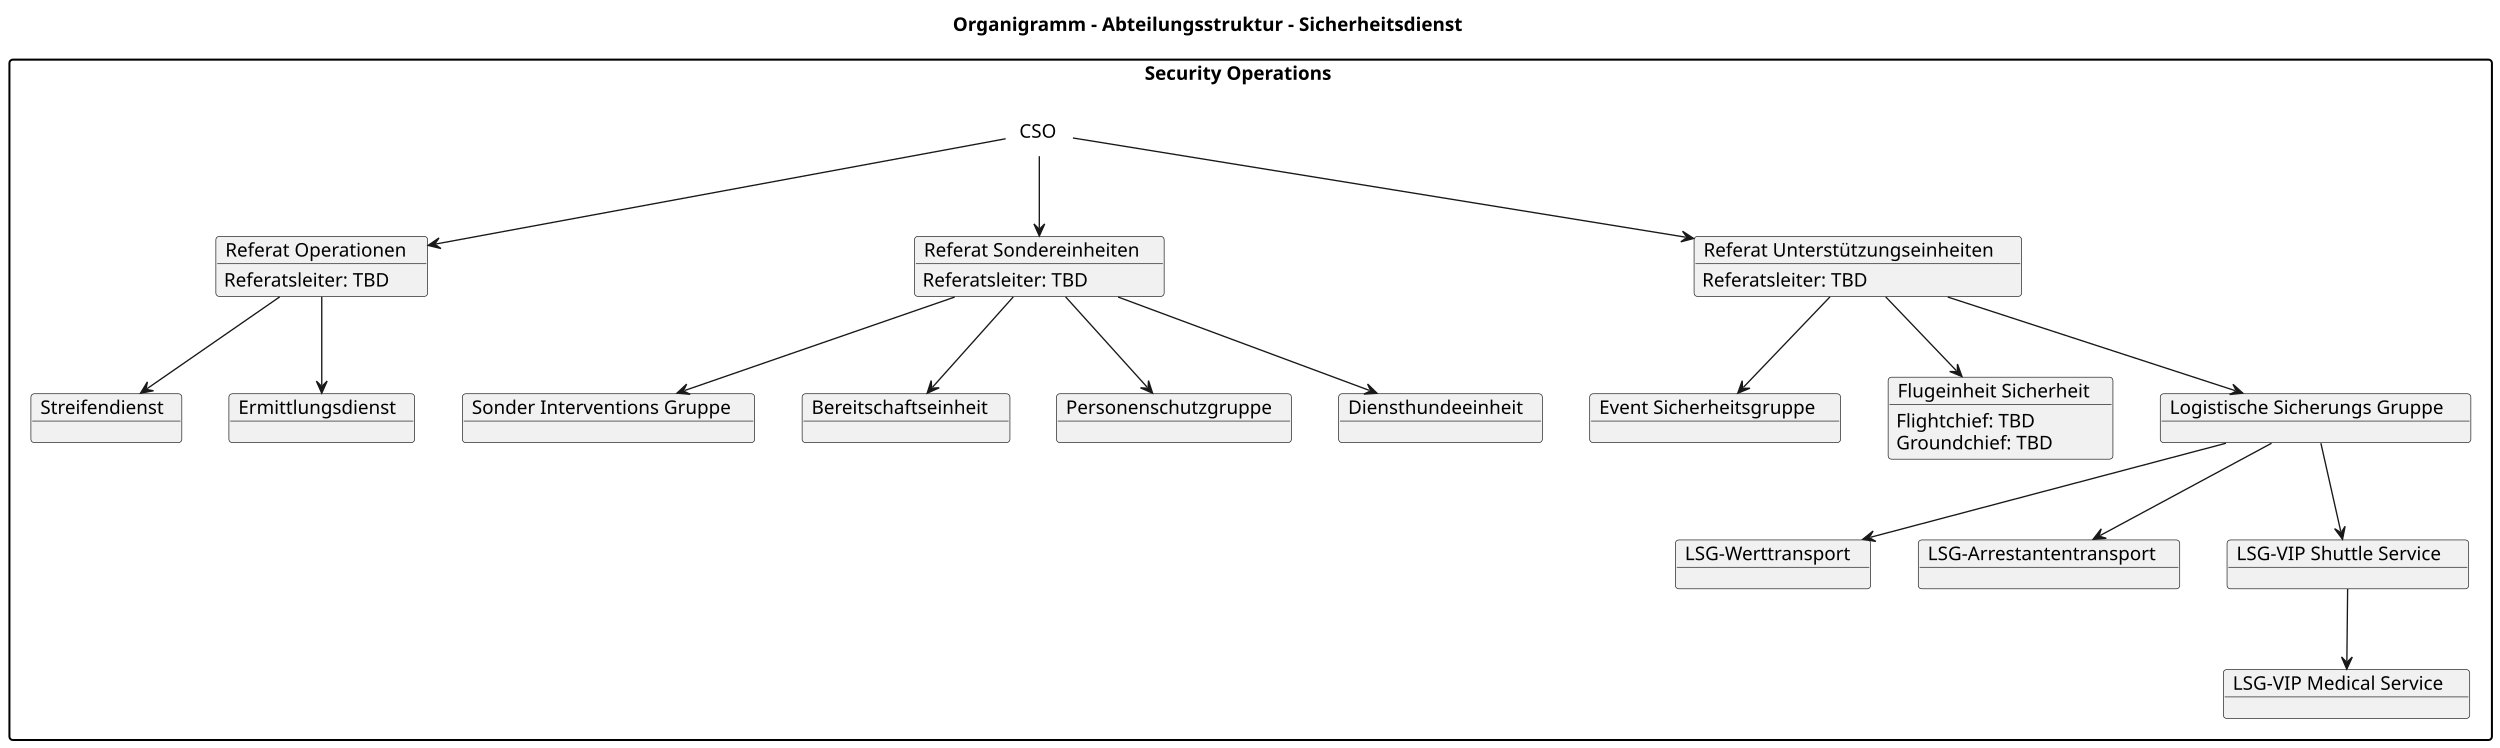
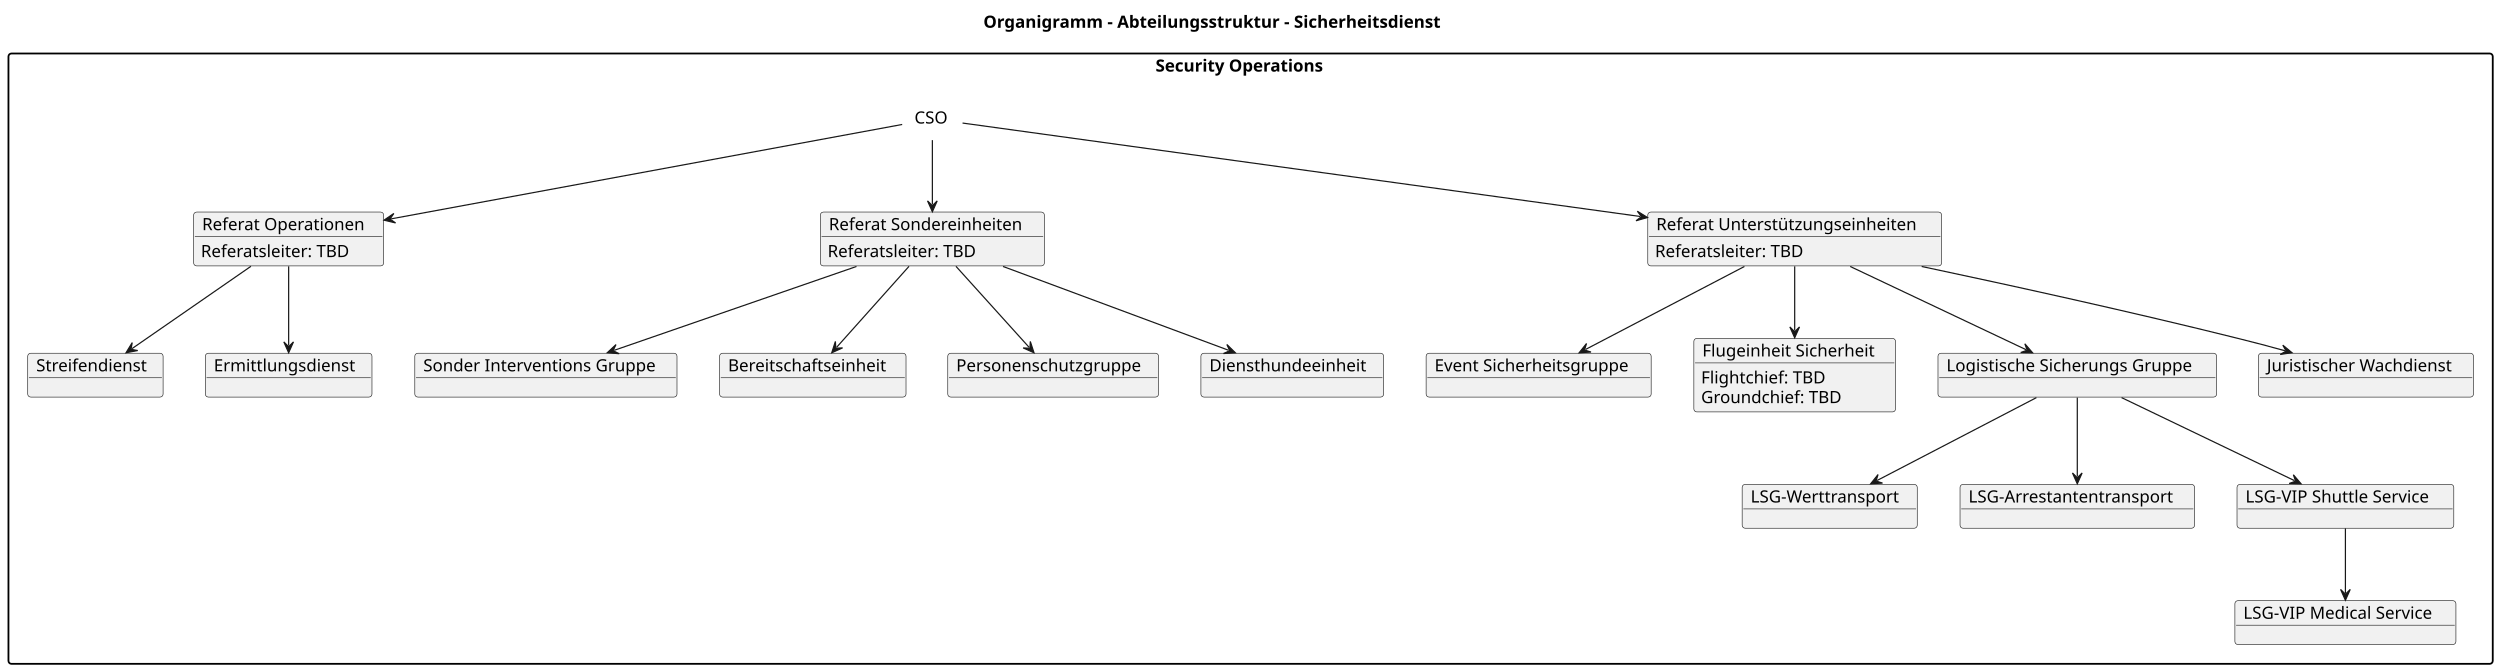
- <svg xmlns="http://www.w3.org/2000/svg" contentStyleType="text/css" data-diagram-type="CLASS" height="555px" preserveAspectRatio="none" style="width:1857px;height:555px;background:#FFFFFF;" version="1.1" viewBox="0 0 1857 555" width="1857px" zoomAndPan="magnify">
+ <svg xmlns="http://www.w3.org/2000/svg" contentStyleType="text/css" data-diagram-type="CLASS" height="555px" preserveAspectRatio="none" style="width:2070px;height:555px;background:#FFFFFF;" version="1.1" viewBox="0 0 2070 555" width="2070px" zoomAndPan="magnify">
  <defs />
  <g>
    <g class="title" data-source-line="11">
-       <text fill="#000000" font-family="sans-serif" font-size="14" font-weight="bold" lengthAdjust="spacing" textLength="427.547" x="707.727" y="22.995">Organigramm - Abteilungsstruktur - Sicherheitsdienst</text>
+       <text fill="#000000" font-family="sans-serif" font-size="14" font-weight="bold" lengthAdjust="spacing" textLength="427.547" x="814.227" y="22.995">Organigramm - Abteilungsstruktur - Sicherheitsdienst</text>
    </g>
    <g class="cluster" data-qualified-name="SO" data-source-line="13" id="ent0002">
-       <rect fill="none" height="505.37" rx="2.5" ry="2.5" style="stroke:#000000;stroke-width:1.5;" width="1844" x="7" y="44.297" />
-       <text fill="#000000" font-family="sans-serif" font-size="14" font-weight="bold" lengthAdjust="spacing" textLength="157.418" x="850.291" y="59.292">Security Operations</text>
+       <rect fill="none" height="505.37" rx="2.5" ry="2.5" style="stroke:#000000;stroke-width:1.5;" width="2057" x="7" y="44.297" />
+       <text fill="#000000" font-family="sans-serif" font-size="14" font-weight="bold" lengthAdjust="spacing" textLength="157.418" x="956.791" y="59.292">Security Operations</text>
    </g>
    <g class="entity" data-qualified-name="SO.CSO" data-source-line="14" id="ent0003">
      <rect fill="none" height="36.297" rx="2.5" ry="2.5" style="stroke:none;stroke-width:0.5;" width="49.682" x="747.16" y="79.297" />
      <text fill="#000000" font-family="sans-serif" font-size="14" lengthAdjust="spacing" textLength="29.682" x="757.16" y="102.292">CSO</text>
    </g>
    <g class="entity" data-qualified-name="SO.RO" data-source-line="16" id="ent0004">
      <rect fill="#F1F1F1" height="44.594" rx="2.5" ry="2.5" style="stroke:#181818;stroke-width:0.5;" width="157.315" x="160.34" y="175.587" />
      <text fill="#000000" font-family="sans-serif" font-size="14" lengthAdjust="spacing" textLength="143.315" x="167.34" y="190.582">Referat Operationen</text>
      <line style="stroke:#181818;stroke-width:0.5;" x1="161.34" x2="316.655" y1="195.884" y2="195.884" />
      <text fill="#000000" font-family="sans-serif" font-size="14" lengthAdjust="spacing" textLength="133.356" x="166.34" y="212.879">Referatsleiter: TBD</text>
    </g>
    <g class="entity" data-qualified-name="SO.RSE" data-source-line="19" id="ent0005">
      <rect fill="#F1F1F1" height="44.594" rx="2.5" ry="2.5" style="stroke:#181818;stroke-width:0.5;" width="185.466" x="679.27" y="175.587" />
      <text fill="#000000" font-family="sans-serif" font-size="14" lengthAdjust="spacing" textLength="171.466" x="686.27" y="190.582">Referat Sondereinheiten</text>
      <line style="stroke:#181818;stroke-width:0.5;" x1="680.27" x2="863.736" y1="195.884" y2="195.884" />
      <text fill="#000000" font-family="sans-serif" font-size="14" lengthAdjust="spacing" textLength="133.356" x="685.27" y="212.879">Referatsleiter: TBD</text>
    </g>
    <g class="entity" data-qualified-name="SO.RUE" data-source-line="22" id="ent0006">
-       <rect fill="#F1F1F1" height="44.594" rx="2.5" ry="2.5" style="stroke:#181818;stroke-width:0.5;" width="243.284" x="1258.36" y="175.587" />
-       <text fill="#000000" font-family="sans-serif" font-size="14" lengthAdjust="spacing" textLength="229.284" x="1265.36" y="190.582">Referat Unterstützungseinheiten</text>
-       <line style="stroke:#181818;stroke-width:0.5;" x1="1259.36" x2="1500.644" y1="195.884" y2="195.884" />
-       <text fill="#000000" font-family="sans-serif" font-size="14" lengthAdjust="spacing" textLength="133.356" x="1264.36" y="212.879">Referatsleiter: TBD</text>
+       <rect fill="#F1F1F1" height="44.594" rx="2.5" ry="2.5" style="stroke:#181818;stroke-width:0.5;" width="243.284" x="1364.36" y="175.587" />
+       <text fill="#000000" font-family="sans-serif" font-size="14" lengthAdjust="spacing" textLength="229.284" x="1371.36" y="190.582">Referat Unterstützungseinheiten</text>
+       <line style="stroke:#181818;stroke-width:0.5;" x1="1365.36" x2="1606.644" y1="195.884" y2="195.884" />
+       <text fill="#000000" font-family="sans-serif" font-size="14" lengthAdjust="spacing" textLength="133.356" x="1370.36" y="212.879">Referatsleiter: TBD</text>
    </g>
    <g class="entity" data-qualified-name="SO.SPU" data-source-line="25" id="ent0007">
      <rect fill="#F1F1F1" height="36.297" rx="2.5" ry="2.5" style="stroke:#181818;stroke-width:0.5;" width="112.096" x="22.95" y="292.477" />
      <text fill="#000000" font-family="sans-serif" font-size="14" lengthAdjust="spacing" textLength="98.096" x="29.95" y="307.472">Streifendienst</text>
      <line style="stroke:#181818;stroke-width:0.5;" x1="23.95" x2="134.046" y1="312.774" y2="312.774" />
    </g>
    <g class="entity" data-qualified-name="SO.SIG" data-source-line="26" id="ent0008">
      <rect fill="#F1F1F1" height="36.297" rx="2.5" ry="2.5" style="stroke:#181818;stroke-width:0.5;" width="217.089" x="343.46" y="292.477" />
      <text fill="#000000" font-family="sans-serif" font-size="14" lengthAdjust="spacing" textLength="203.089" x="350.46" y="307.472">Sonder Interventions Gruppe</text>
      <line style="stroke:#181818;stroke-width:0.5;" x1="344.46" x2="559.549" y1="312.774" y2="312.774" />
    </g>
    <g class="entity" data-qualified-name="SO.BE" data-source-line="27" id="ent0009">
      <rect fill="#F1F1F1" height="36.297" rx="2.5" ry="2.5" style="stroke:#181818;stroke-width:0.5;" width="154.362" x="595.82" y="292.477" />
      <text fill="#000000" font-family="sans-serif" font-size="14" lengthAdjust="spacing" textLength="140.362" x="602.82" y="307.472">Bereitschaftseinheit</text>
      <line style="stroke:#181818;stroke-width:0.5;" x1="596.82" x2="749.182" y1="312.774" y2="312.774" />
    </g>
    <g class="entity" data-qualified-name="SO.PSG" data-source-line="28" id="ent0010">
      <rect fill="#F1F1F1" height="36.297" rx="2.5" ry="2.5" style="stroke:#181818;stroke-width:0.5;" width="174.508" x="784.75" y="292.477" />
      <text fill="#000000" font-family="sans-serif" font-size="14" lengthAdjust="spacing" textLength="160.508" x="791.75" y="307.472">Personenschutzgruppe</text>
      <line style="stroke:#181818;stroke-width:0.5;" x1="785.75" x2="958.258" y1="312.774" y2="312.774" />
    </g>
    <g class="entity" data-qualified-name="SO.ESG" data-source-line="29" id="ent0011">
      <rect fill="#F1F1F1" height="36.297" rx="2.5" ry="2.5" style="stroke:#181818;stroke-width:0.5;" width="186.334" x="1180.83" y="292.477" />
      <text fill="#000000" font-family="sans-serif" font-size="14" lengthAdjust="spacing" textLength="172.334" x="1187.83" y="307.472">Event Sicherheitsgruppe</text>
      <line style="stroke:#181818;stroke-width:0.5;" x1="1181.83" x2="1366.164" y1="312.774" y2="312.774" />
    </g>
    <g class="entity" data-qualified-name="SO.FES" data-source-line="30" id="ent0012">
      <rect fill="#F1F1F1" height="60.891" rx="2.5" ry="2.5" style="stroke:#181818;stroke-width:0.5;" width="166.975" x="1402.51" y="280.187" />
      <text fill="#000000" font-family="sans-serif" font-size="14" lengthAdjust="spacing" textLength="152.975" x="1409.51" y="295.182">Flugeinheit Sicherheit</text>
      <line style="stroke:#181818;stroke-width:0.5;" x1="1403.51" x2="1568.485" y1="300.484" y2="300.484" />
      <text fill="#000000" font-family="sans-serif" font-size="14" lengthAdjust="spacing" textLength="111.186" x="1408.51" y="317.479">Flightchief: TBD</text>
      <text fill="#000000" font-family="sans-serif" font-size="14" lengthAdjust="spacing" textLength="123.908" x="1408.51" y="333.776">Groundchief: TBD</text>
    </g>
    <g class="entity" data-qualified-name="SO.ED" data-source-line="34" id="ent0013">
      <rect fill="#F1F1F1" height="36.297" rx="2.5" ry="2.5" style="stroke:#181818;stroke-width:0.5;" width="137.97" x="170.02" y="292.477" />
      <text fill="#000000" font-family="sans-serif" font-size="14" lengthAdjust="spacing" textLength="123.97" x="177.02" y="307.472">Ermittlungsdienst</text>
      <line style="stroke:#181818;stroke-width:0.5;" x1="171.02" x2="306.99" y1="312.774" y2="312.774" />
    </g>
    <g class="entity" data-qualified-name="SO.DHE" data-source-line="35" id="ent0014">
      <rect fill="#F1F1F1" height="36.297" rx="2.5" ry="2.5" style="stroke:#181818;stroke-width:0.5;" width="151.3" x="994.35" y="292.477" />
      <text fill="#000000" font-family="sans-serif" font-size="14" lengthAdjust="spacing" textLength="137.3" x="1001.35" y="307.472">Diensthundeeinheit</text>
      <line style="stroke:#181818;stroke-width:0.5;" x1="995.35" x2="1144.65" y1="312.774" y2="312.774" />
    </g>
    <g class="entity" data-qualified-name="SO.LSG" data-source-line="36" id="ent0015">
      <rect fill="#F1F1F1" height="36.297" rx="2.5" ry="2.5" style="stroke:#181818;stroke-width:0.5;" width="230.699" x="1604.65" y="292.477" />
      <text fill="#000000" font-family="sans-serif" font-size="14" lengthAdjust="spacing" textLength="216.699" x="1611.65" y="307.472">Logistische Sicherungs Gruppe</text>
      <line style="stroke:#181818;stroke-width:0.5;" x1="1605.65" x2="1834.349" y1="312.774" y2="312.774" />
    </g>
    <g class="entity" data-qualified-name="SO.LSG_WT" data-source-line="37" id="ent0016">
-       <rect fill="#F1F1F1" height="36.297" rx="2.5" ry="2.5" style="stroke:#181818;stroke-width:0.5;" width="144.977" x="1244.51" y="401.077" />
-       <text fill="#000000" font-family="sans-serif" font-size="14" lengthAdjust="spacing" textLength="130.977" x="1251.51" y="416.072">LSG-Werttransport</text>
-       <line style="stroke:#181818;stroke-width:0.5;" x1="1245.51" x2="1388.487" y1="421.374" y2="421.374" />
+       <rect fill="#F1F1F1" height="36.297" rx="2.5" ry="2.5" style="stroke:#181818;stroke-width:0.5;" width="144.977" x="1442.51" y="401.077" />
+       <text fill="#000000" font-family="sans-serif" font-size="14" lengthAdjust="spacing" textLength="130.977" x="1449.51" y="416.072">LSG-Werttransport</text>
+       <line style="stroke:#181818;stroke-width:0.5;" x1="1443.51" x2="1586.487" y1="421.374" y2="421.374" />
    </g>
    <g class="entity" data-qualified-name="SO.LSG_AT" data-source-line="38" id="ent0017">
-       <rect fill="#F1F1F1" height="36.297" rx="2.5" ry="2.5" style="stroke:#181818;stroke-width:0.5;" width="194.189" x="1424.91" y="401.077" />
-       <text fill="#000000" font-family="sans-serif" font-size="14" lengthAdjust="spacing" textLength="180.189" x="1431.91" y="416.072">LSG-Arrestantentransport</text>
-       <line style="stroke:#181818;stroke-width:0.5;" x1="1425.91" x2="1618.099" y1="421.374" y2="421.374" />
+       <rect fill="#F1F1F1" height="36.297" rx="2.5" ry="2.5" style="stroke:#181818;stroke-width:0.5;" width="194.189" x="1622.91" y="401.077" />
+       <text fill="#000000" font-family="sans-serif" font-size="14" lengthAdjust="spacing" textLength="180.189" x="1629.91" y="416.072">LSG-Arrestantentransport</text>
+       <line style="stroke:#181818;stroke-width:0.5;" x1="1623.91" x2="1816.099" y1="421.374" y2="421.374" />
    </g>
    <g class="entity" data-qualified-name="SO.LSG_VIP" data-source-line="39" id="ent0018">
-       <rect fill="#F1F1F1" height="36.297" rx="2.5" ry="2.5" style="stroke:#181818;stroke-width:0.5;" width="179.491" x="1654.25" y="401.077" />
-       <text fill="#000000" font-family="sans-serif" font-size="14" lengthAdjust="spacing" textLength="165.491" x="1661.25" y="416.072">LSG-VIP Shuttle Service</text>
-       <line style="stroke:#181818;stroke-width:0.5;" x1="1655.25" x2="1832.741" y1="421.374" y2="421.374" />
+       <rect fill="#F1F1F1" height="36.297" rx="2.5" ry="2.5" style="stroke:#181818;stroke-width:0.5;" width="179.491" x="1852.25" y="401.077" />
+       <text fill="#000000" font-family="sans-serif" font-size="14" lengthAdjust="spacing" textLength="165.491" x="1859.25" y="416.072">LSG-VIP Shuttle Service</text>
+       <line style="stroke:#181818;stroke-width:0.5;" x1="1853.25" x2="2030.741" y1="421.374" y2="421.374" />
    </g>
    <g class="entity" data-qualified-name="SO.LSG_VIP_Med" data-source-line="40" id="ent0019">
-       <rect fill="#F1F1F1" height="36.297" rx="2.5" ry="2.5" style="stroke:#181818;stroke-width:0.5;" width="183.012" x="1651.49" y="497.367" />
-       <text fill="#000000" font-family="sans-serif" font-size="14" lengthAdjust="spacing" textLength="169.012" x="1658.49" y="512.362">LSG-VIP Medical Service</text>
-       <line style="stroke:#181818;stroke-width:0.5;" x1="1652.49" x2="1833.502" y1="517.664" y2="517.664" />
+       <rect fill="#F1F1F1" height="36.297" rx="2.5" ry="2.5" style="stroke:#181818;stroke-width:0.5;" width="183.012" x="1850.49" y="497.367" />
+       <text fill="#000000" font-family="sans-serif" font-size="14" lengthAdjust="spacing" textLength="169.012" x="1857.49" y="512.362">LSG-VIP Medical Service</text>
+       <line style="stroke:#181818;stroke-width:0.5;" x1="1851.49" x2="2032.502" y1="517.664" y2="517.664" />
    </g>
-     <g class="link" data-entity-1="ent0003" data-entity-2="ent0004" data-link-type="dependency" data-source-line="43" id="lnk20">
-       <path codeLine="43" d="M747.01,103.057 C671.06,117.087 446.62,158.537 323.88,181.207" fill="none" id="CSO-to-RO" style="stroke:#181818;stroke-width:1;" />
+     <g class="entity" data-qualified-name="SO.JSW" data-source-line="41" id="ent0020">
+       <rect fill="#F1F1F1" height="36.297" rx="2.5" ry="2.5" style="stroke:#181818;stroke-width:0.5;" width="178.042" x="1869.98" y="292.477" />
+       <text fill="#000000" font-family="sans-serif" font-size="14" lengthAdjust="spacing" textLength="164.042" x="1876.98" y="307.472">Juristischer Wachdienst</text>
+       <line style="stroke:#181818;stroke-width:0.5;" x1="1870.98" x2="2047.022" y1="312.774" y2="312.774" />
+     </g>
+     <g class="link" data-entity-1="ent0003" data-entity-2="ent0004" data-link-type="dependency" data-source-line="44" id="lnk21">
+       <path codeLine="44" d="M747.01,103.057 C671.06,117.087 446.62,158.537 323.88,181.207" fill="none" id="CSO-to-RO" style="stroke:#181818;stroke-width:1;" />
      <polygon fill="#181818" points="317.98,182.297,327.557,184.596,322.897,181.389,326.104,176.729,317.98,182.297" style="stroke:#181818;stroke-width:1;" />
    </g>
-     <g class="link" data-entity-1="ent0003" data-entity-2="ent0005" data-link-type="dependency" data-source-line="44" id="lnk21">
-       <path codeLine="44" d="M772,116.037 C772,132.637 772,151.537 772,169.317" fill="none" id="CSO-to-RSE" style="stroke:#181818;stroke-width:1;" />
+     <g class="link" data-entity-1="ent0003" data-entity-2="ent0005" data-link-type="dependency" data-source-line="45" id="lnk22">
+       <path codeLine="45" d="M772,116.037 C772,132.637 772,151.537 772,169.317" fill="none" id="CSO-to-RSE" style="stroke:#181818;stroke-width:1;" />
      <polygon fill="#181818" points="772,175.317,776,166.317,772,170.317,768,166.317,772,175.317" style="stroke:#181818;stroke-width:1;" />
    </g>
-     <g class="link" data-entity-1="ent0003" data-entity-2="ent0006" data-link-type="dependency" data-source-line="45" id="lnk22">
-       <path codeLine="45" d="M796.97,102.487 C873.89,114.937 1105.027,152.358 1252.107,176.178" fill="none" id="CSO-to-RUE" style="stroke:#181818;stroke-width:1;" />
-       <polygon fill="#181818" points="1258.03,177.137,1249.785,171.75,1253.094,176.338,1248.506,179.647,1258.03,177.137" style="stroke:#181818;stroke-width:1;" />
+     <g class="link" data-entity-1="ent0003" data-entity-2="ent0006" data-link-type="dependency" data-source-line="46" id="lnk23">
+       <path codeLine="46" d="M796.99,101.887 C885.97,114.157 1185.286,155.428 1358.146,179.257" fill="none" id="CSO-to-RUE" style="stroke:#181818;stroke-width:1;" />
+       <polygon fill="#181818" points="1364.09,180.077,1355.721,174.885,1359.137,179.394,1354.628,182.81,1364.09,180.077" style="stroke:#181818;stroke-width:1;" />
    </g>
-     <g class="link" data-entity-1="ent0004" data-entity-2="ent0007" data-link-type="dependency" data-source-line="47" id="lnk23">
-       <path codeLine="47" d="M207.77,220.497 C177.58,241.397 137.333,269.252 109.293,288.662" fill="none" id="RO-to-SPU" style="stroke:#181818;stroke-width:1;" />
+     <g class="link" data-entity-1="ent0004" data-entity-2="ent0007" data-link-type="dependency" data-source-line="48" id="lnk24">
+       <path codeLine="48" d="M207.77,220.497 C177.58,241.397 137.333,269.252 109.293,288.662" fill="none" id="RO-to-SPU" style="stroke:#181818;stroke-width:1;" />
      <polygon fill="#181818" points="104.36,292.077,114.037,290.243,108.471,289.231,109.483,283.666,104.36,292.077" style="stroke:#181818;stroke-width:1;" />
    </g>
-     <g class="link" data-entity-1="ent0005" data-entity-2="ent0008" data-link-type="dependency" data-source-line="48" id="lnk24">
-       <path codeLine="48" d="M709.16,220.637 C648.82,241.517 564.48,270.705 508.52,290.065" fill="none" id="RSE-to-SIG" style="stroke:#181818;stroke-width:1;" />
+     <g class="link" data-entity-1="ent0005" data-entity-2="ent0008" data-link-type="dependency" data-source-line="49" id="lnk25">
+       <path codeLine="49" d="M709.16,220.637 C648.82,241.517 564.48,270.705 508.52,290.065" fill="none" id="RSE-to-SIG" style="stroke:#181818;stroke-width:1;" />
      <polygon fill="#181818" points="502.85,292.027,512.663,292.865,507.575,290.392,510.048,285.304,502.85,292.027" style="stroke:#181818;stroke-width:1;" />
    </g>
-     <g class="link" data-entity-1="ent0005" data-entity-2="ent0010" data-link-type="dependency" data-source-line="49" id="lnk25">
-       <path codeLine="49" d="M791.52,220.497 C810.39,241.397 834.61,268.213 852.13,287.623" fill="none" id="RSE-to-PSG" style="stroke:#181818;stroke-width:1;" />
+     <g class="link" data-entity-1="ent0005" data-entity-2="ent0010" data-link-type="dependency" data-source-line="50" id="lnk26">
+       <path codeLine="50" d="M791.52,220.497 C810.39,241.397 834.61,268.213 852.13,287.623" fill="none" id="RSE-to-PSG" style="stroke:#181818;stroke-width:1;" />
      <polygon fill="#181818" points="856.15,292.077,853.089,282.716,852.8,288.365,847.15,288.076,856.15,292.077" style="stroke:#181818;stroke-width:1;" />
    </g>
-     <g class="link" data-entity-1="ent0005" data-entity-2="ent0009" data-link-type="dependency" data-source-line="50" id="lnk26">
-       <path codeLine="50" d="M752.68,220.497 C733.99,241.397 710.039,268.193 692.689,287.603" fill="none" id="RSE-to-BE" style="stroke:#181818;stroke-width:1;" />
+     <g class="link" data-entity-1="ent0005" data-entity-2="ent0009" data-link-type="dependency" data-source-line="51" id="lnk27">
+       <path codeLine="51" d="M752.68,220.497 C733.99,241.397 710.039,268.193 692.689,287.603" fill="none" id="RSE-to-BE" style="stroke:#181818;stroke-width:1;" />
      <polygon fill="#181818" points="688.69,292.077,697.67,288.033,692.022,288.349,691.706,282.701,688.69,292.077" style="stroke:#181818;stroke-width:1;" />
    </g>
-     <g class="link" data-entity-1="ent0006" data-entity-2="ent0011" data-link-type="dependency" data-source-line="51" id="lnk27">
-       <path codeLine="51" d="M1359.31,220.497 C1339.31,241.397 1313.529,268.333 1294.949,287.743" fill="none" id="RUE-to-ESG" style="stroke:#181818;stroke-width:1;" />
-       <polygon fill="#181818" points="1290.8,292.077,1299.913,288.341,1294.257,288.465,1294.134,282.81,1290.8,292.077" style="stroke:#181818;stroke-width:1;" />
+     <g class="link" data-entity-1="ent0006" data-entity-2="ent0011" data-link-type="dependency" data-source-line="52" id="lnk28">
+       <path codeLine="52" d="M1444.37,220.637 C1404.33,241.547 1349.898,269.979 1312.838,289.339" fill="none" id="RUE-to-ESG" style="stroke:#181818;stroke-width:1;" />
+       <polygon fill="#181818" points="1307.52,292.117,1317.349,291.495,1311.952,289.802,1313.645,284.404,1307.52,292.117" style="stroke:#181818;stroke-width:1;" />
    </g>
-     <g class="link" data-entity-1="ent0006" data-entity-2="ent0012" data-link-type="dependency" data-source-line="52" id="lnk28">
-       <path codeLine="52" d="M1400.69,220.497 C1416.84,237.367 1435.301,256.663 1453.191,275.353" fill="none" id="RUE-to-FES" style="stroke:#181818;stroke-width:1;" />
-       <polygon fill="#181818" points="1457.34,279.687,1454.006,270.419,1453.883,276.075,1448.227,275.951,1457.34,279.687" style="stroke:#181818;stroke-width:1;" />
+     <g class="link" data-entity-1="ent0006" data-entity-2="ent0012" data-link-type="dependency" data-source-line="53" id="lnk29">
+       <path codeLine="53" d="M1486,220.497 C1486,237.367 1486,254.997 1486,273.687" fill="none" id="RUE-to-FES" style="stroke:#181818;stroke-width:1;" />
+       <polygon fill="#181818" points="1486,279.687,1490,270.687,1486,274.687,1482,270.687,1486,279.687" style="stroke:#181818;stroke-width:1;" />
    </g>
-     <g class="link" data-entity-1="ent0004" data-entity-2="ent0013" data-link-type="dependency" data-source-line="53" id="lnk29">
-       <path codeLine="53" d="M239,220.497 C239,241.397 239,266.667 239,286.077" fill="none" id="RO-to-ED" style="stroke:#181818;stroke-width:1;" />
+     <g class="link" data-entity-1="ent0004" data-entity-2="ent0013" data-link-type="dependency" data-source-line="54" id="lnk30">
+       <path codeLine="54" d="M239,220.497 C239,241.397 239,266.667 239,286.077" fill="none" id="RO-to-ED" style="stroke:#181818;stroke-width:1;" />
      <polygon fill="#181818" points="239,292.077,243,283.077,239,287.077,235,283.077,239,292.077" style="stroke:#181818;stroke-width:1;" />
    </g>
-     <g class="link" data-entity-1="ent0005" data-entity-2="ent0014" data-link-type="dependency" data-source-line="54" id="lnk30">
-       <path codeLine="54" d="M830.52,220.637 C886.79,241.547 965.156,270.667 1017.256,290.027" fill="none" id="RSE-to-DHE" style="stroke:#181818;stroke-width:1;" />
+     <g class="link" data-entity-1="ent0005" data-entity-2="ent0014" data-link-type="dependency" data-source-line="55" id="lnk31">
+       <path codeLine="55" d="M830.52,220.637 C886.79,241.547 965.156,270.667 1017.256,290.027" fill="none" id="RSE-to-DHE" style="stroke:#181818;stroke-width:1;" />
      <polygon fill="#181818" points="1022.88,292.117,1015.837,285.233,1018.193,290.375,1013.05,292.731,1022.88,292.117" style="stroke:#181818;stroke-width:1;" />
    </g>
-     <g class="link" data-entity-1="ent0006" data-entity-2="ent0015" data-link-type="dependency" data-source-line="55" id="lnk31">
-       <path codeLine="55" d="M1446.77,220.637 C1510.88,241.517 1600.805,270.809 1660.265,290.169" fill="none" id="RUE-to-LSG" style="stroke:#181818;stroke-width:1;" />
-       <polygon fill="#181818" points="1665.97,292.027,1658.651,285.437,1661.216,290.479,1656.174,293.044,1665.97,292.027" style="stroke:#181818;stroke-width:1;" />
+     <g class="link" data-entity-1="ent0006" data-entity-2="ent0015" data-link-type="dependency" data-source-line="56" id="lnk32">
+       <path codeLine="56" d="M1531.95,220.637 C1576.14,241.547 1636.667,270.19 1677.577,289.55" fill="none" id="RUE-to-LSG" style="stroke:#181818;stroke-width:1;" />
+       <polygon fill="#181818" points="1683,292.117,1676.576,284.651,1678.48,289.978,1673.154,291.883,1683,292.117" style="stroke:#181818;stroke-width:1;" />
    </g>
-     <g class="link" data-entity-1="ent0015" data-entity-2="ent0016" data-link-type="dependency" data-source-line="57" id="lnk32">
-       <path codeLine="57" d="M1653.45,329.227 C1578.78,348.977 1464.16,379.303 1389.45,399.063" fill="none" id="LSG-to-LSG_WT" style="stroke:#181818;stroke-width:1;" />
-       <polygon fill="#181818" points="1383.65,400.597,1393.374,402.163,1388.484,399.318,1391.328,394.429,1383.65,400.597" style="stroke:#181818;stroke-width:1;" />
+     <g class="link" data-entity-1="ent0006" data-entity-2="ent0020" data-link-type="dependency" data-source-line="57" id="lnk33">
+       <path codeLine="57" d="M1591.15,220.637 C1664.71,236.227 1765.14,258.267 1853,280.187 C1867.55,283.807 1877.357,286.39 1891.986,290.43" fill="none" id="RUE-to-JSW" style="stroke:#181818;stroke-width:1;" />
+       <polygon fill="#181818" points="1897.77,292.027,1890.159,285.776,1892.95,290.696,1888.03,293.487,1897.77,292.027" style="stroke:#181818;stroke-width:1;" />
    </g>
-     <g class="link" data-entity-1="ent0015" data-entity-2="ent0017" data-link-type="dependency" data-source-line="58" id="lnk33">
-       <path codeLine="58" d="M1687.3,329.227 C1650.62,348.977 1596.733,377.993 1560.023,397.753" fill="none" id="LSG-to-LSG_AT" style="stroke:#181818;stroke-width:1;" />
-       <polygon fill="#181818" points="1554.74,400.597,1564.561,399.853,1559.143,398.227,1560.769,392.809,1554.74,400.597" style="stroke:#181818;stroke-width:1;" />
+     <g class="link" data-entity-1="ent0015" data-entity-2="ent0016" data-link-type="dependency" data-source-line="59" id="lnk34">
+       <path codeLine="59" d="M1686.15,329.227 C1648.17,348.977 1592.234,378.069 1554.224,397.829" fill="none" id="LSG-to-LSG_WT" style="stroke:#181818;stroke-width:1;" />
+       <polygon fill="#181818" points="1548.9,400.597,1558.73,399.995,1553.336,398.291,1555.04,392.897,1548.9,400.597" style="stroke:#181818;stroke-width:1;" />
    </g>
-     <g class="link" data-entity-1="ent0015" data-entity-2="ent0018" data-link-type="dependency" data-source-line="59" id="lnk34">
-       <path codeLine="59" d="M1723.96,329.227 C1728.41,348.977 1734.262,374.983 1738.712,394.743" fill="none" id="LSG-to-LSG_VIP" style="stroke:#181818;stroke-width:1;" />
-       <polygon fill="#181818" points="1740.03,400.597,1741.955,390.938,1738.931,395.719,1734.15,392.696,1740.03,400.597" style="stroke:#181818;stroke-width:1;" />
+     <g class="link" data-entity-1="ent0015" data-entity-2="ent0017" data-link-type="dependency" data-source-line="60" id="lnk35">
+       <path codeLine="60" d="M1720,329.227 C1720,348.977 1720,374.837 1720,394.597" fill="none" id="LSG-to-LSG_AT" style="stroke:#181818;stroke-width:1;" />
+       <polygon fill="#181818" points="1720,400.597,1724,391.597,1720,395.597,1716,391.597,1720,400.597" style="stroke:#181818;stroke-width:1;" />
    </g>
-     <g class="link" data-entity-1="ent0018" data-entity-2="ent0019" data-link-type="dependency" data-source-line="60" id="lnk35">
-       <path codeLine="60" d="M1743.82,437.517 C1743.64,454.427 1743.434,474.037 1743.254,491.017" fill="none" id="LSG_VIP-to-LSG_VIP_Med" style="stroke:#181818;stroke-width:1;" />
-       <polygon fill="#181818" points="1743.19,497.017,1747.285,488.06,1743.243,492.017,1739.286,487.975,1743.19,497.017" style="stroke:#181818;stroke-width:1;" />
+     <g class="link" data-entity-1="ent0015" data-entity-2="ent0018" data-link-type="dependency" data-source-line="61" id="lnk36">
+       <path codeLine="61" d="M1756.66,329.227 C1797.79,348.977 1858.721,378.24 1899.881,398" fill="none" id="LSG-to-LSG_VIP" style="stroke:#181818;stroke-width:1;" />
+       <polygon fill="#181818" points="1905.29,400.597,1898.908,393.096,1900.783,398.433,1895.445,400.308,1905.29,400.597" style="stroke:#181818;stroke-width:1;" />
+     </g>
+     <g class="link" data-entity-1="ent0018" data-entity-2="ent0019" data-link-type="dependency" data-source-line="62" id="lnk37">
+       <path codeLine="62" d="M1942,437.517 C1942,454.427 1942,474.037 1942,491.017" fill="none" id="LSG_VIP-to-LSG_VIP_Med" style="stroke:#181818;stroke-width:1;" />
+       <polygon fill="#181818" points="1942,497.017,1946,488.017,1942,492.017,1938,488.017,1942,497.017" style="stroke:#181818;stroke-width:1;" />
    </g>
  </g>
</svg>
